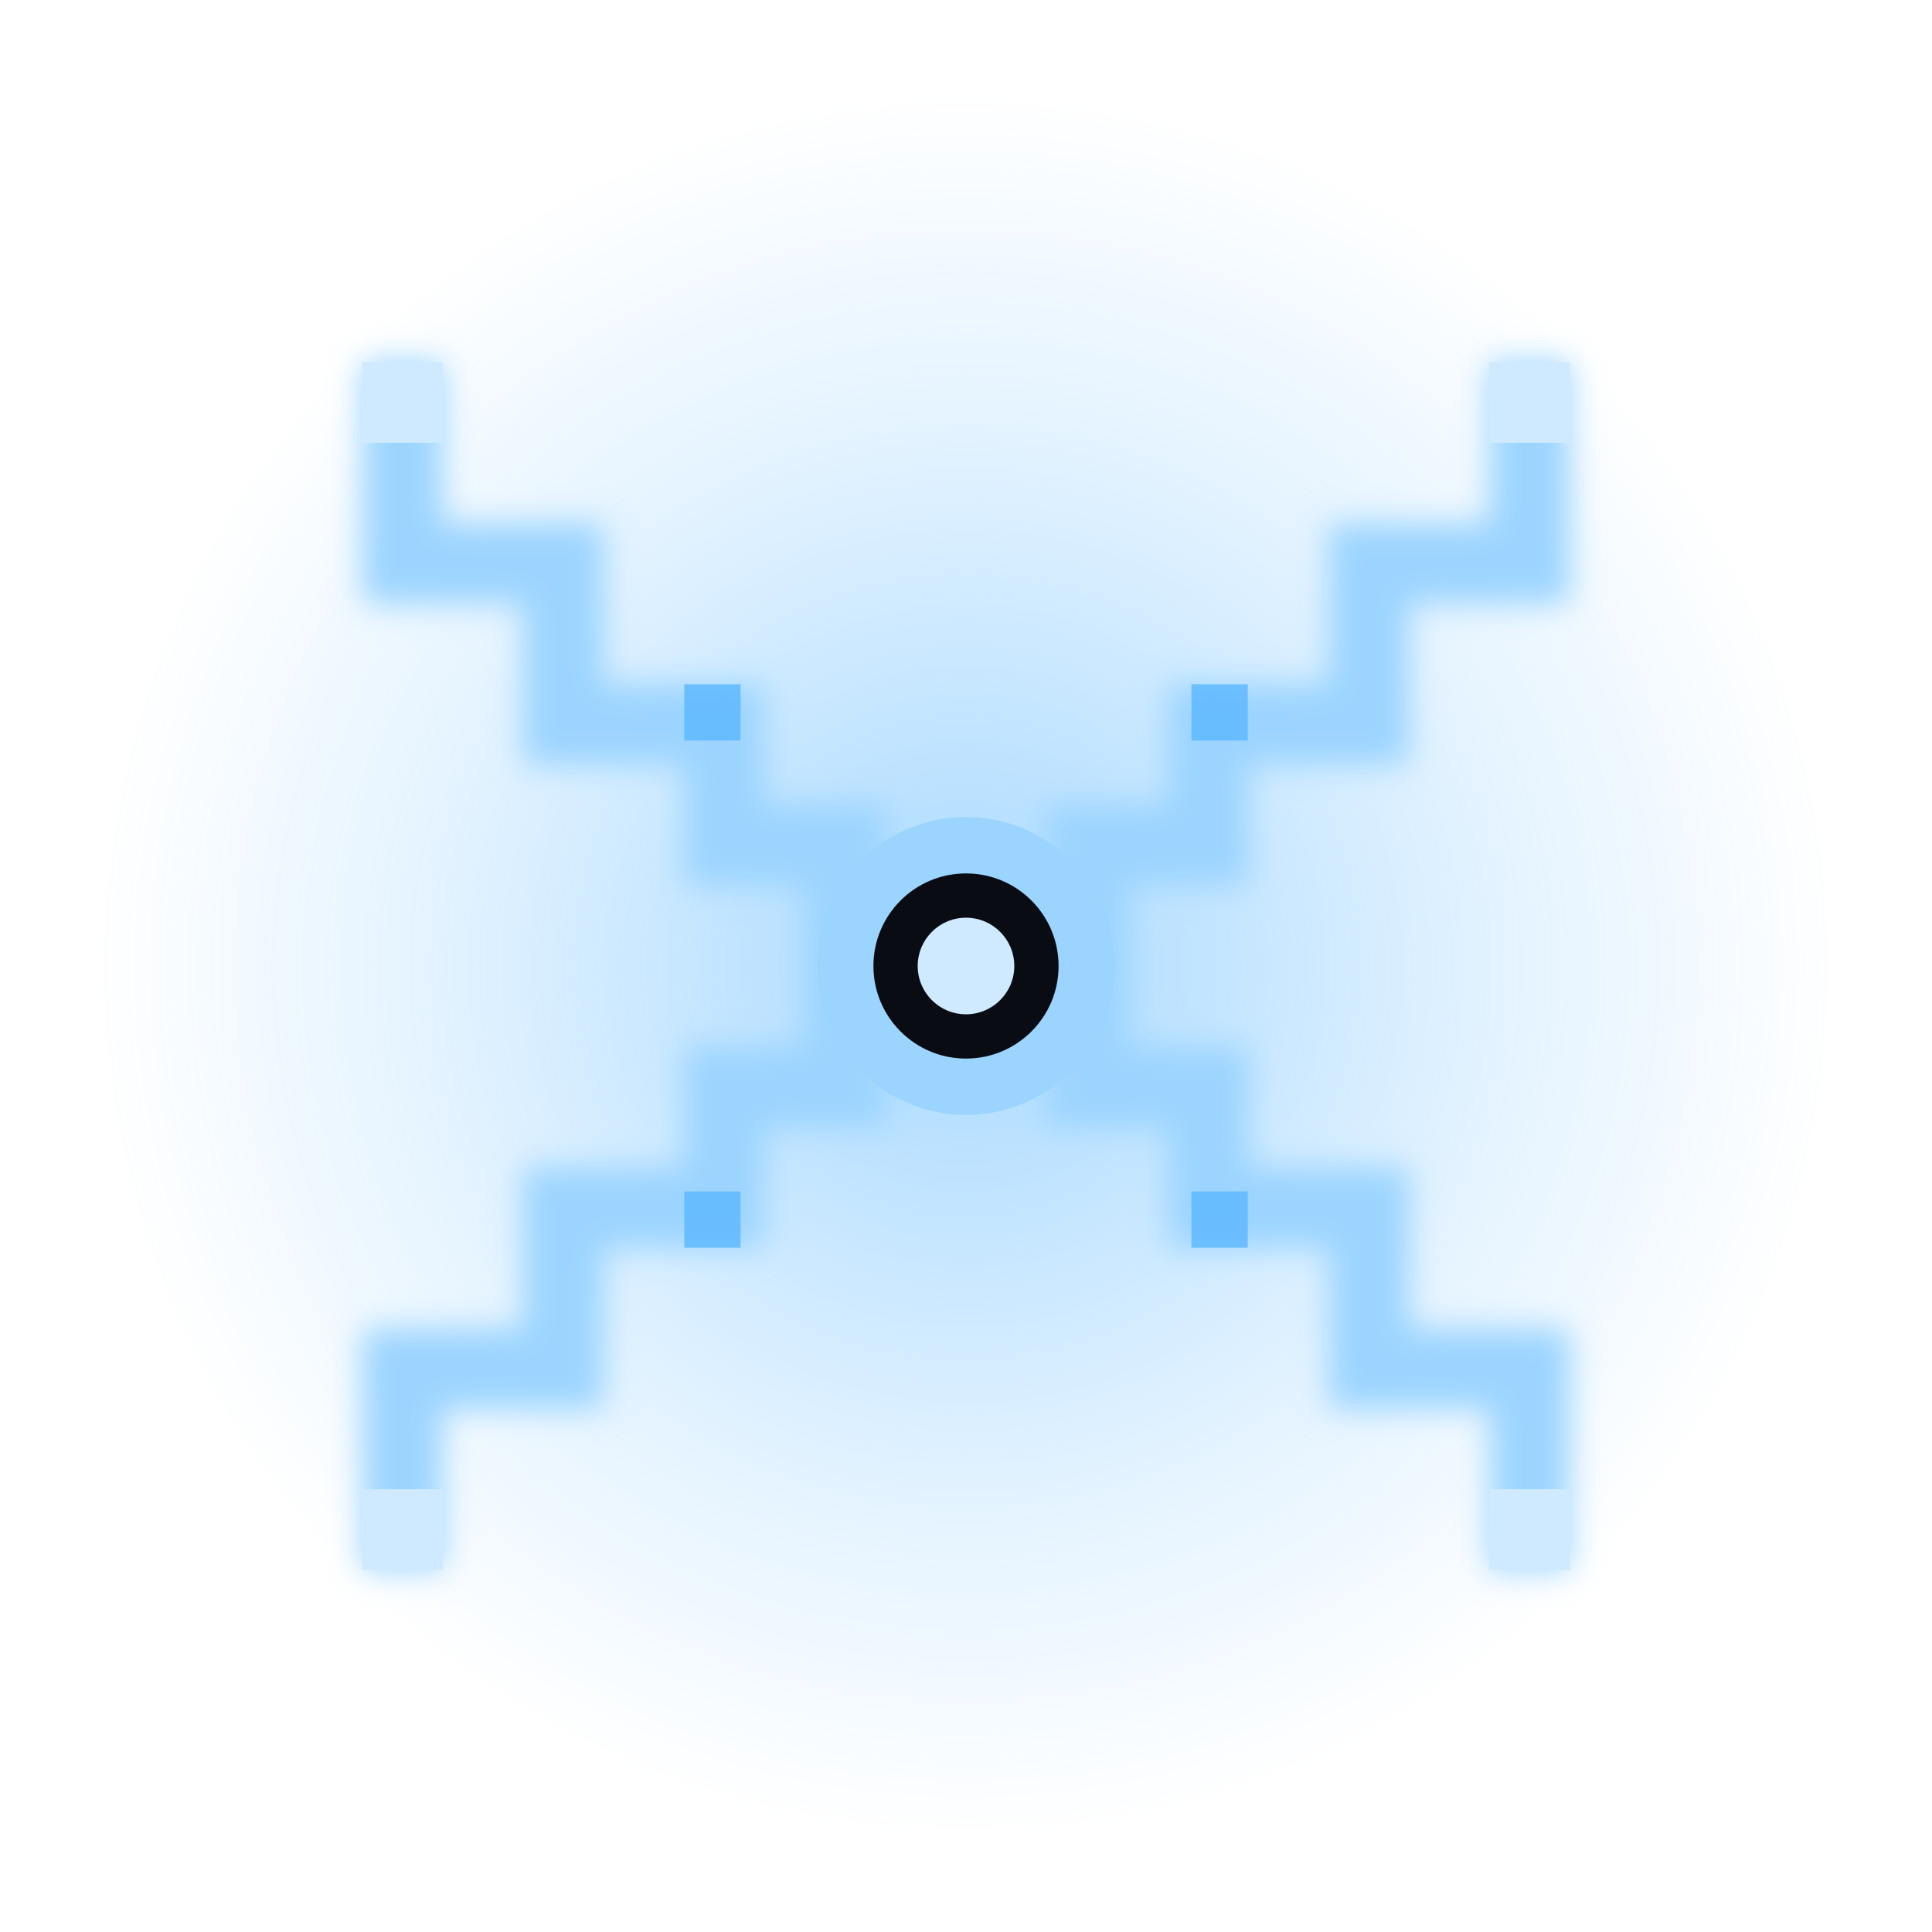
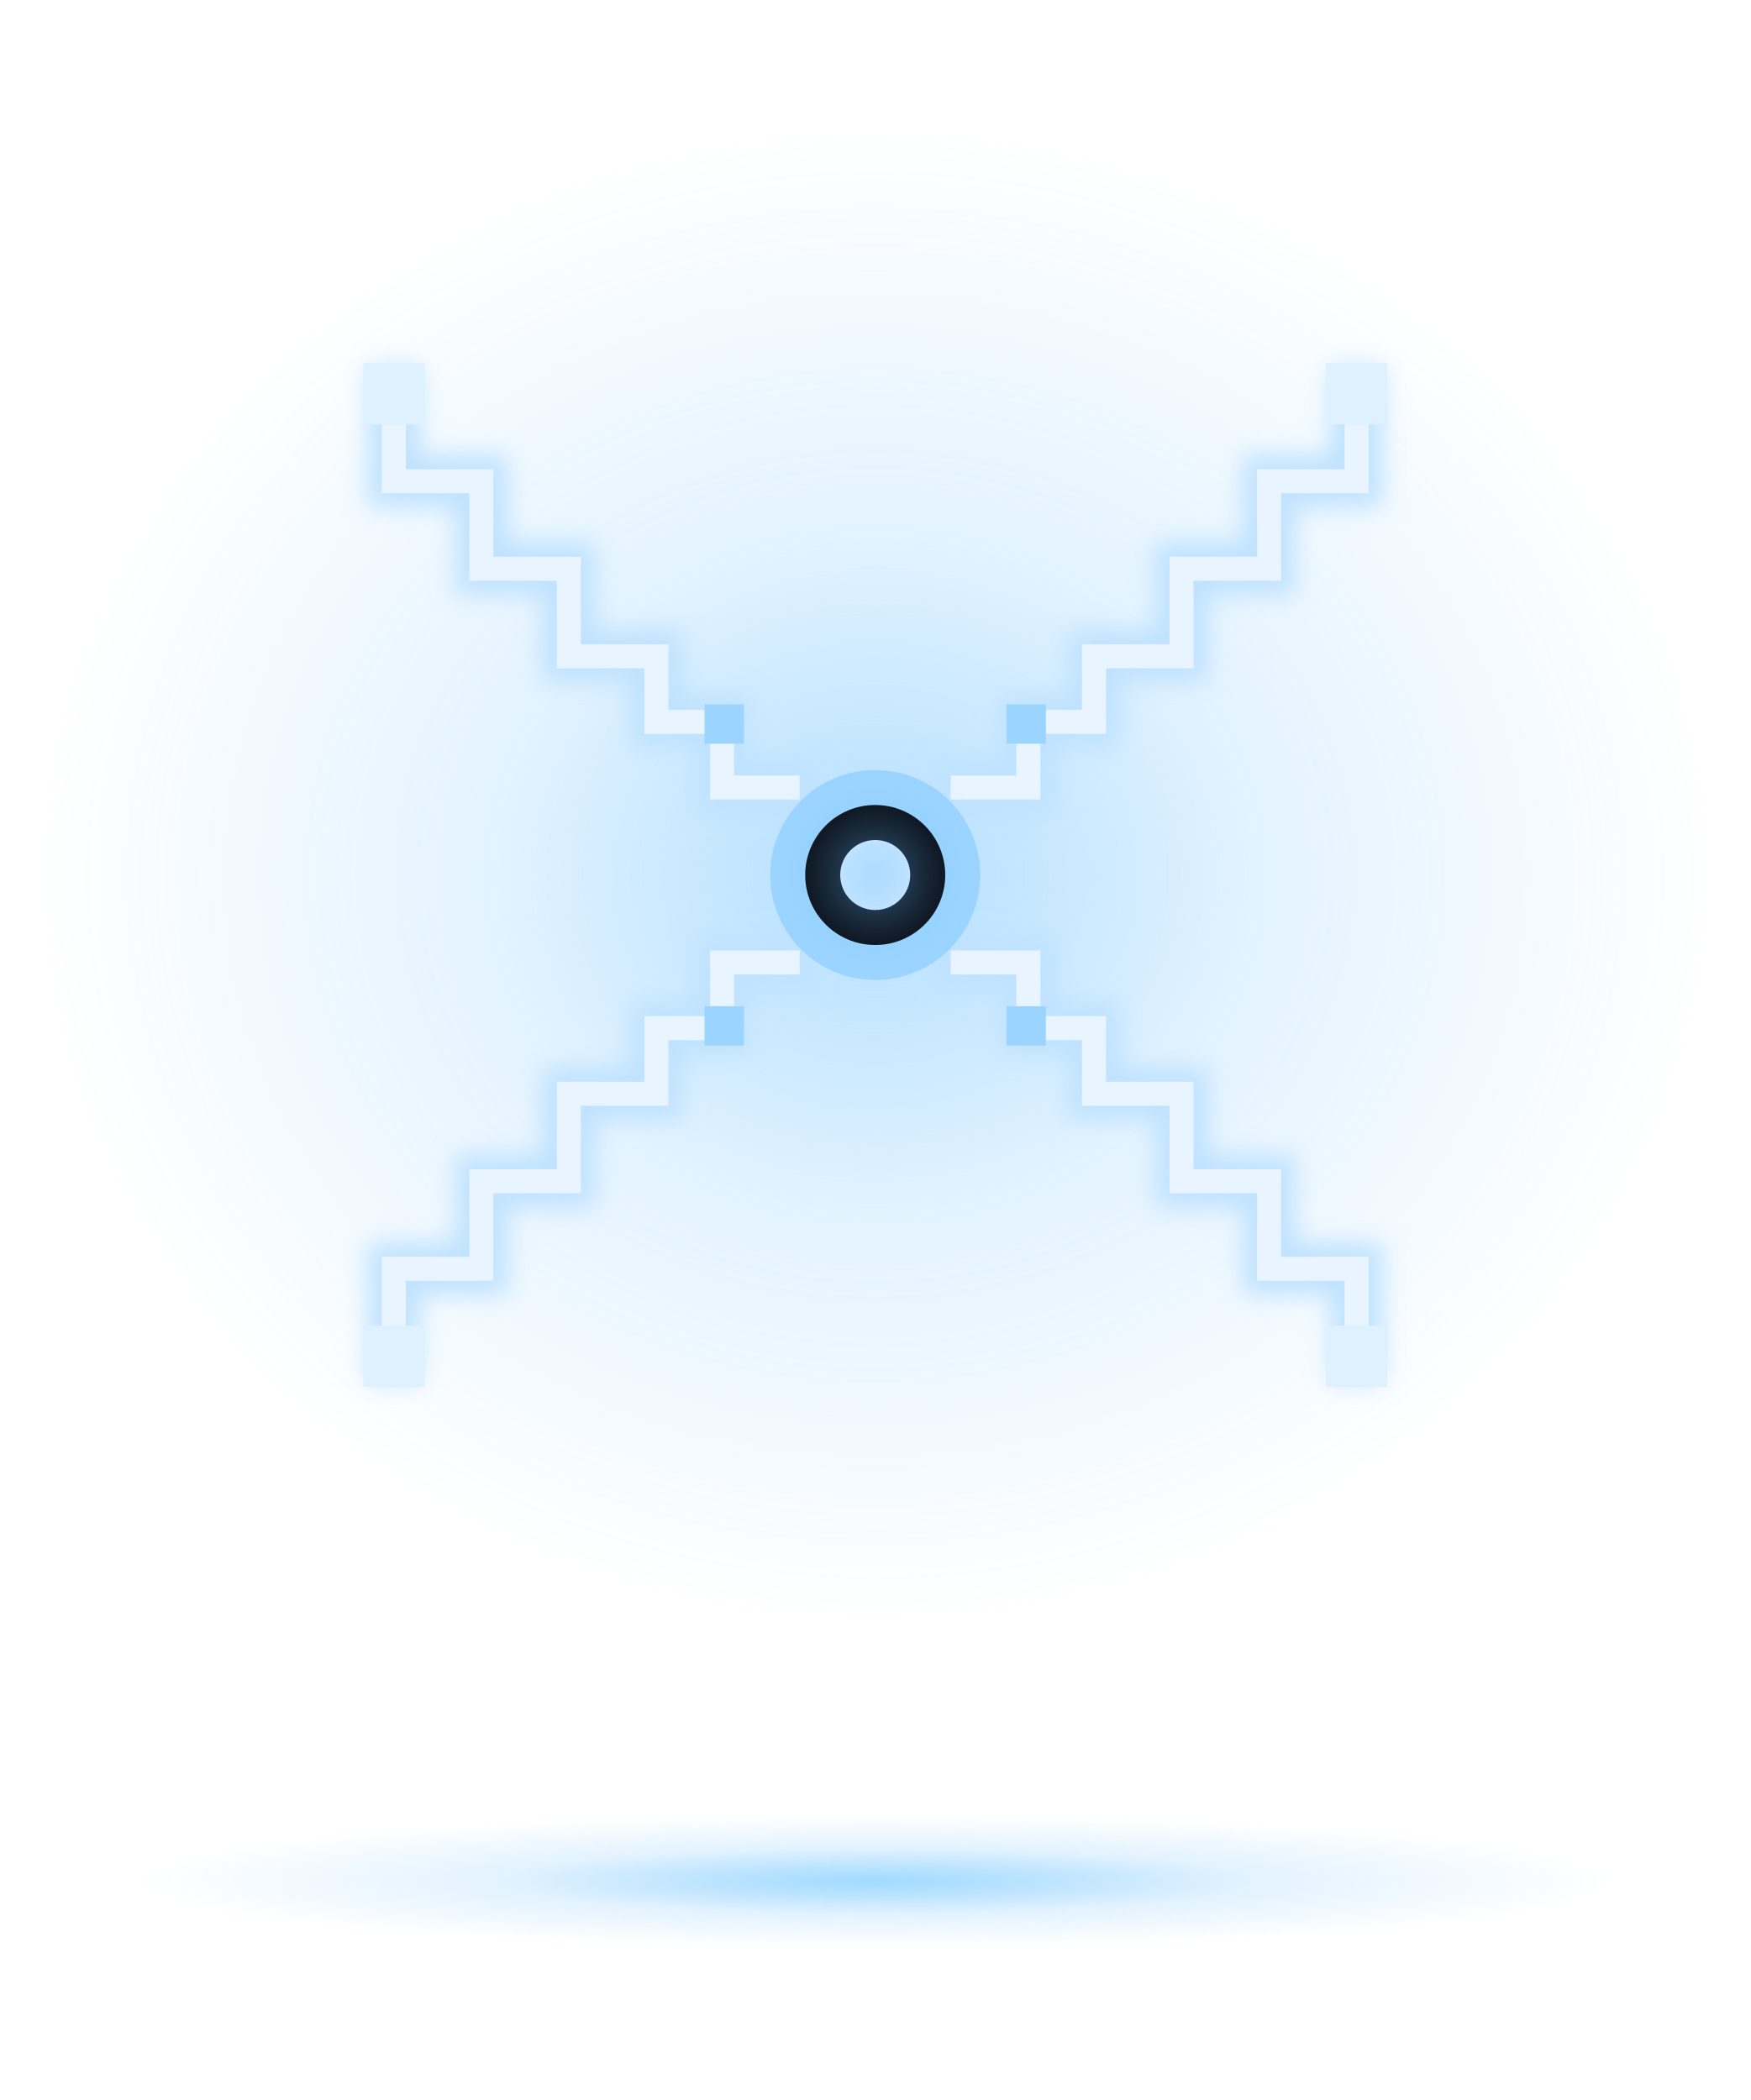
- <svg xmlns="http://www.w3.org/2000/svg" viewBox="0 0 48 48" fill="none" role="img" aria-label="X-Hydride Lab">
+ <svg xmlns="http://www.w3.org/2000/svg" viewBox="0 0 80 96" role="img" aria-label="X-Hydride Lab mark">
  <defs>
-     <radialGradient id="glow" cx="50%" cy="50%" r="50%">
-       <stop offset="0%" stop-color="rgba(95,185,255,0.55)" />
-       <stop offset="60%" stop-color="rgba(95,185,255,0.18)" />
-       <stop offset="100%" stop-color="rgba(95,185,255,0.0)" />
+     <radialGradient id="halo" cx="50%" cy="50%" r="50%">
+       <stop offset="0%" stop-color="rgba(120,200,255,0.55)" />
+       <stop offset="45%" stop-color="rgba(95,185,255,0.18)" />
+       <stop offset="100%" stop-color="rgba(95,185,255,0)" />
    </radialGradient>
-     <filter id="soft" x="-30%" y="-30%" width="160%" height="160%">
-       <feGaussianBlur stdDeviation="0.4" />
+     <radialGradient id="floor" cx="50%" cy="50%" r="50%">
+       <stop offset="0%" stop-color="rgba(110,200,255,0.65)" />
+       <stop offset="50%" stop-color="rgba(95,185,255,0.18)" />
+       <stop offset="100%" stop-color="rgba(95,185,255,0)" />
+     </radialGradient>
+     <filter id="g" x="-30%" y="-30%" width="160%" height="160%">
+       <feGaussianBlur stdDeviation="0.55" />
+     </filter>
+     <filter id="gs" x="-50%" y="-50%" width="200%" height="200%">
+       <feGaussianBlur stdDeviation="1.4" />
    </filter>
  </defs>
-   <circle cx="24" cy="24" r="22" fill="url(#glow)" />
-   <g stroke="#9bd4ff" stroke-width="2" stroke-linecap="square" filter="url(#soft)">
-     <polyline points="24,24 21,24 21,21 18,21 18,18 14,18 14,14 10,14 10,10" />
-     <polyline points="24,24 27,24 27,21 30,21 30,18 34,18 34,14 38,14 38,10" />
-     <polyline points="24,24 27,24 27,27 30,27 30,30 34,30 34,34 38,34 38,38" />
-     <polyline points="24,24 21,24 21,27 18,27 18,30 14,30 14,34 10,34 10,38" />
+   <ellipse cx="40" cy="40" rx="38" ry="34" fill="url(#halo)" />
+   <g stroke="#bfe2ff" stroke-width="2.4" stroke-linecap="square" fill="none" filter="url(#g)">
+     <polyline points="36,36 33,36 33,33 30,33 30,30 26,30 26,26 22,26 22,22 18,22 18,18" />
+     <polyline points="44,36 47,36 47,33 50,33 50,30 54,30 54,26 58,26 58,22 62,22 62,18" />
+     <polyline points="44,44 47,44 47,47 50,47 50,50 54,50 54,54 58,54 58,58 62,58 62,62" />
+     <polyline points="36,44 33,44 33,47 30,47 30,50 26,50 26,54 22,54 22,58 18,58 18,62" />
  </g>
-   <g fill="#cfeaff">
-     <rect x="9" y="9" width="2" height="2" />
-     <rect x="37" y="9" width="2" height="2" />
-     <rect x="37" y="37" width="2" height="2" />
-     <rect x="9" y="37" width="2" height="2" />
+   <g stroke="#eaf5ff" stroke-width="1.1" stroke-linecap="square" fill="none" opacity="0.95">
+     <polyline points="36,36 33,36 33,33 30,33 30,30 26,30 26,26 22,26 22,22 18,22 18,18" />
+     <polyline points="44,36 47,36 47,33 50,33 50,30 54,30 54,26 58,26 58,22 62,22 62,18" />
+     <polyline points="44,44 47,44 47,47 50,47 50,50 54,50 54,54 58,54 58,58 62,58 62,62" />
+     <polyline points="36,44 33,44 33,47 30,47 30,50 26,50 26,54 22,54 22,58 18,58 18,62" />
  </g>
-   <g fill="#5fb9ff" opacity="0.85">
-     <rect x="17" y="17" width="1.4" height="1.4" />
-     <rect x="29.6" y="17" width="1.4" height="1.4" />
-     <rect x="29.6" y="29.6" width="1.4" height="1.4" />
-     <rect x="17" y="29.6" width="1.4" height="1.4" />
+   <g fill="#dff0ff">
+     <rect x="16.6" y="16.6" width="2.8" height="2.8" />
+     <rect x="60.6" y="16.6" width="2.8" height="2.8" />
+     <rect x="60.6" y="60.6" width="2.8" height="2.8" />
+     <rect x="16.6" y="60.6" width="2.8" height="2.8" />
  </g>
-   <circle cx="24" cy="24" r="3" fill="#0a0c13" stroke="#9bd4ff" stroke-width="1.4" />
-   <circle cx="24" cy="24" r="1.2" fill="#cfeaff" />
+   <g fill="#9bd4ff">
+     <rect x="32.2" y="32.2" width="1.8" height="1.8" />
+     <rect x="46.0" y="32.2" width="1.8" height="1.8" />
+     <rect x="46.0" y="46.0" width="1.8" height="1.8" />
+     <rect x="32.2" y="46.0" width="1.8" height="1.8" />
+   </g>
+   <circle cx="40" cy="40" r="4" fill="#0a0c13" stroke="#9bd4ff" stroke-width="1.6" />
+   <circle cx="40" cy="40" r="1.6" fill="#dff0ff" />
+   <circle cx="40" cy="40" r="2" fill="#5fb9ff" opacity="0.55" filter="url(#gs)" />
+   <ellipse cx="40" cy="86" rx="34" ry="3" fill="url(#floor)" />
</svg>
